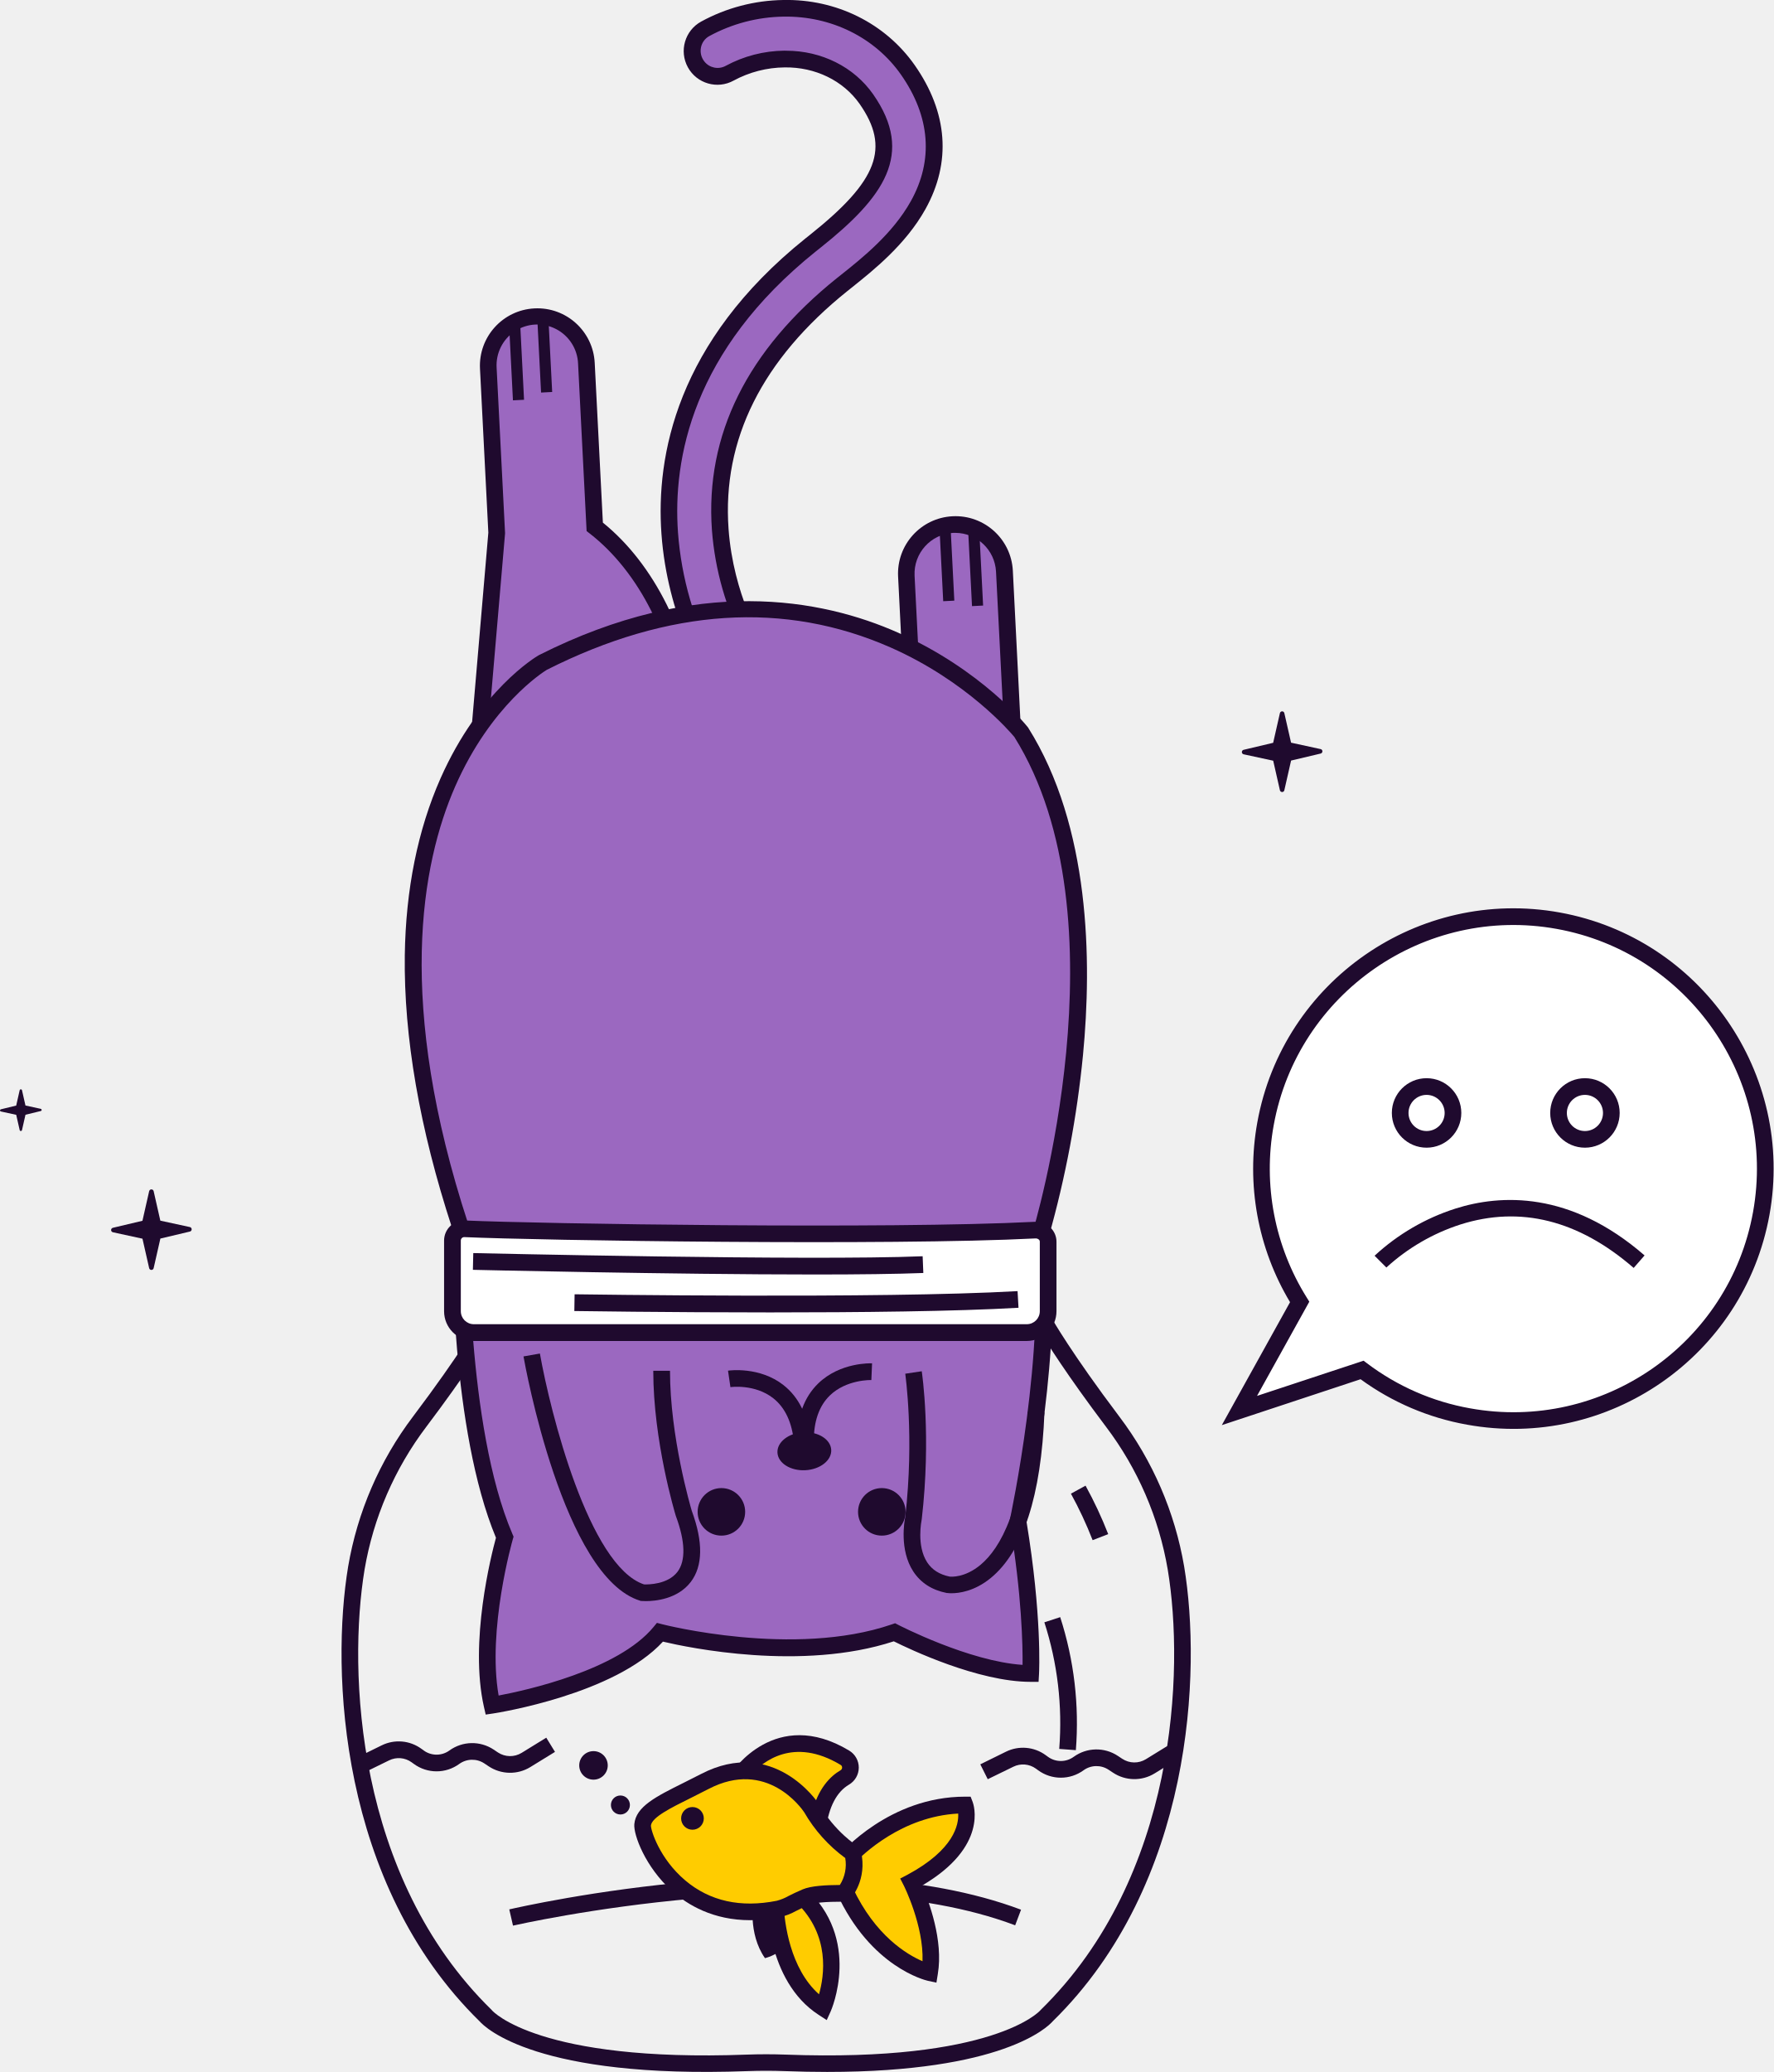
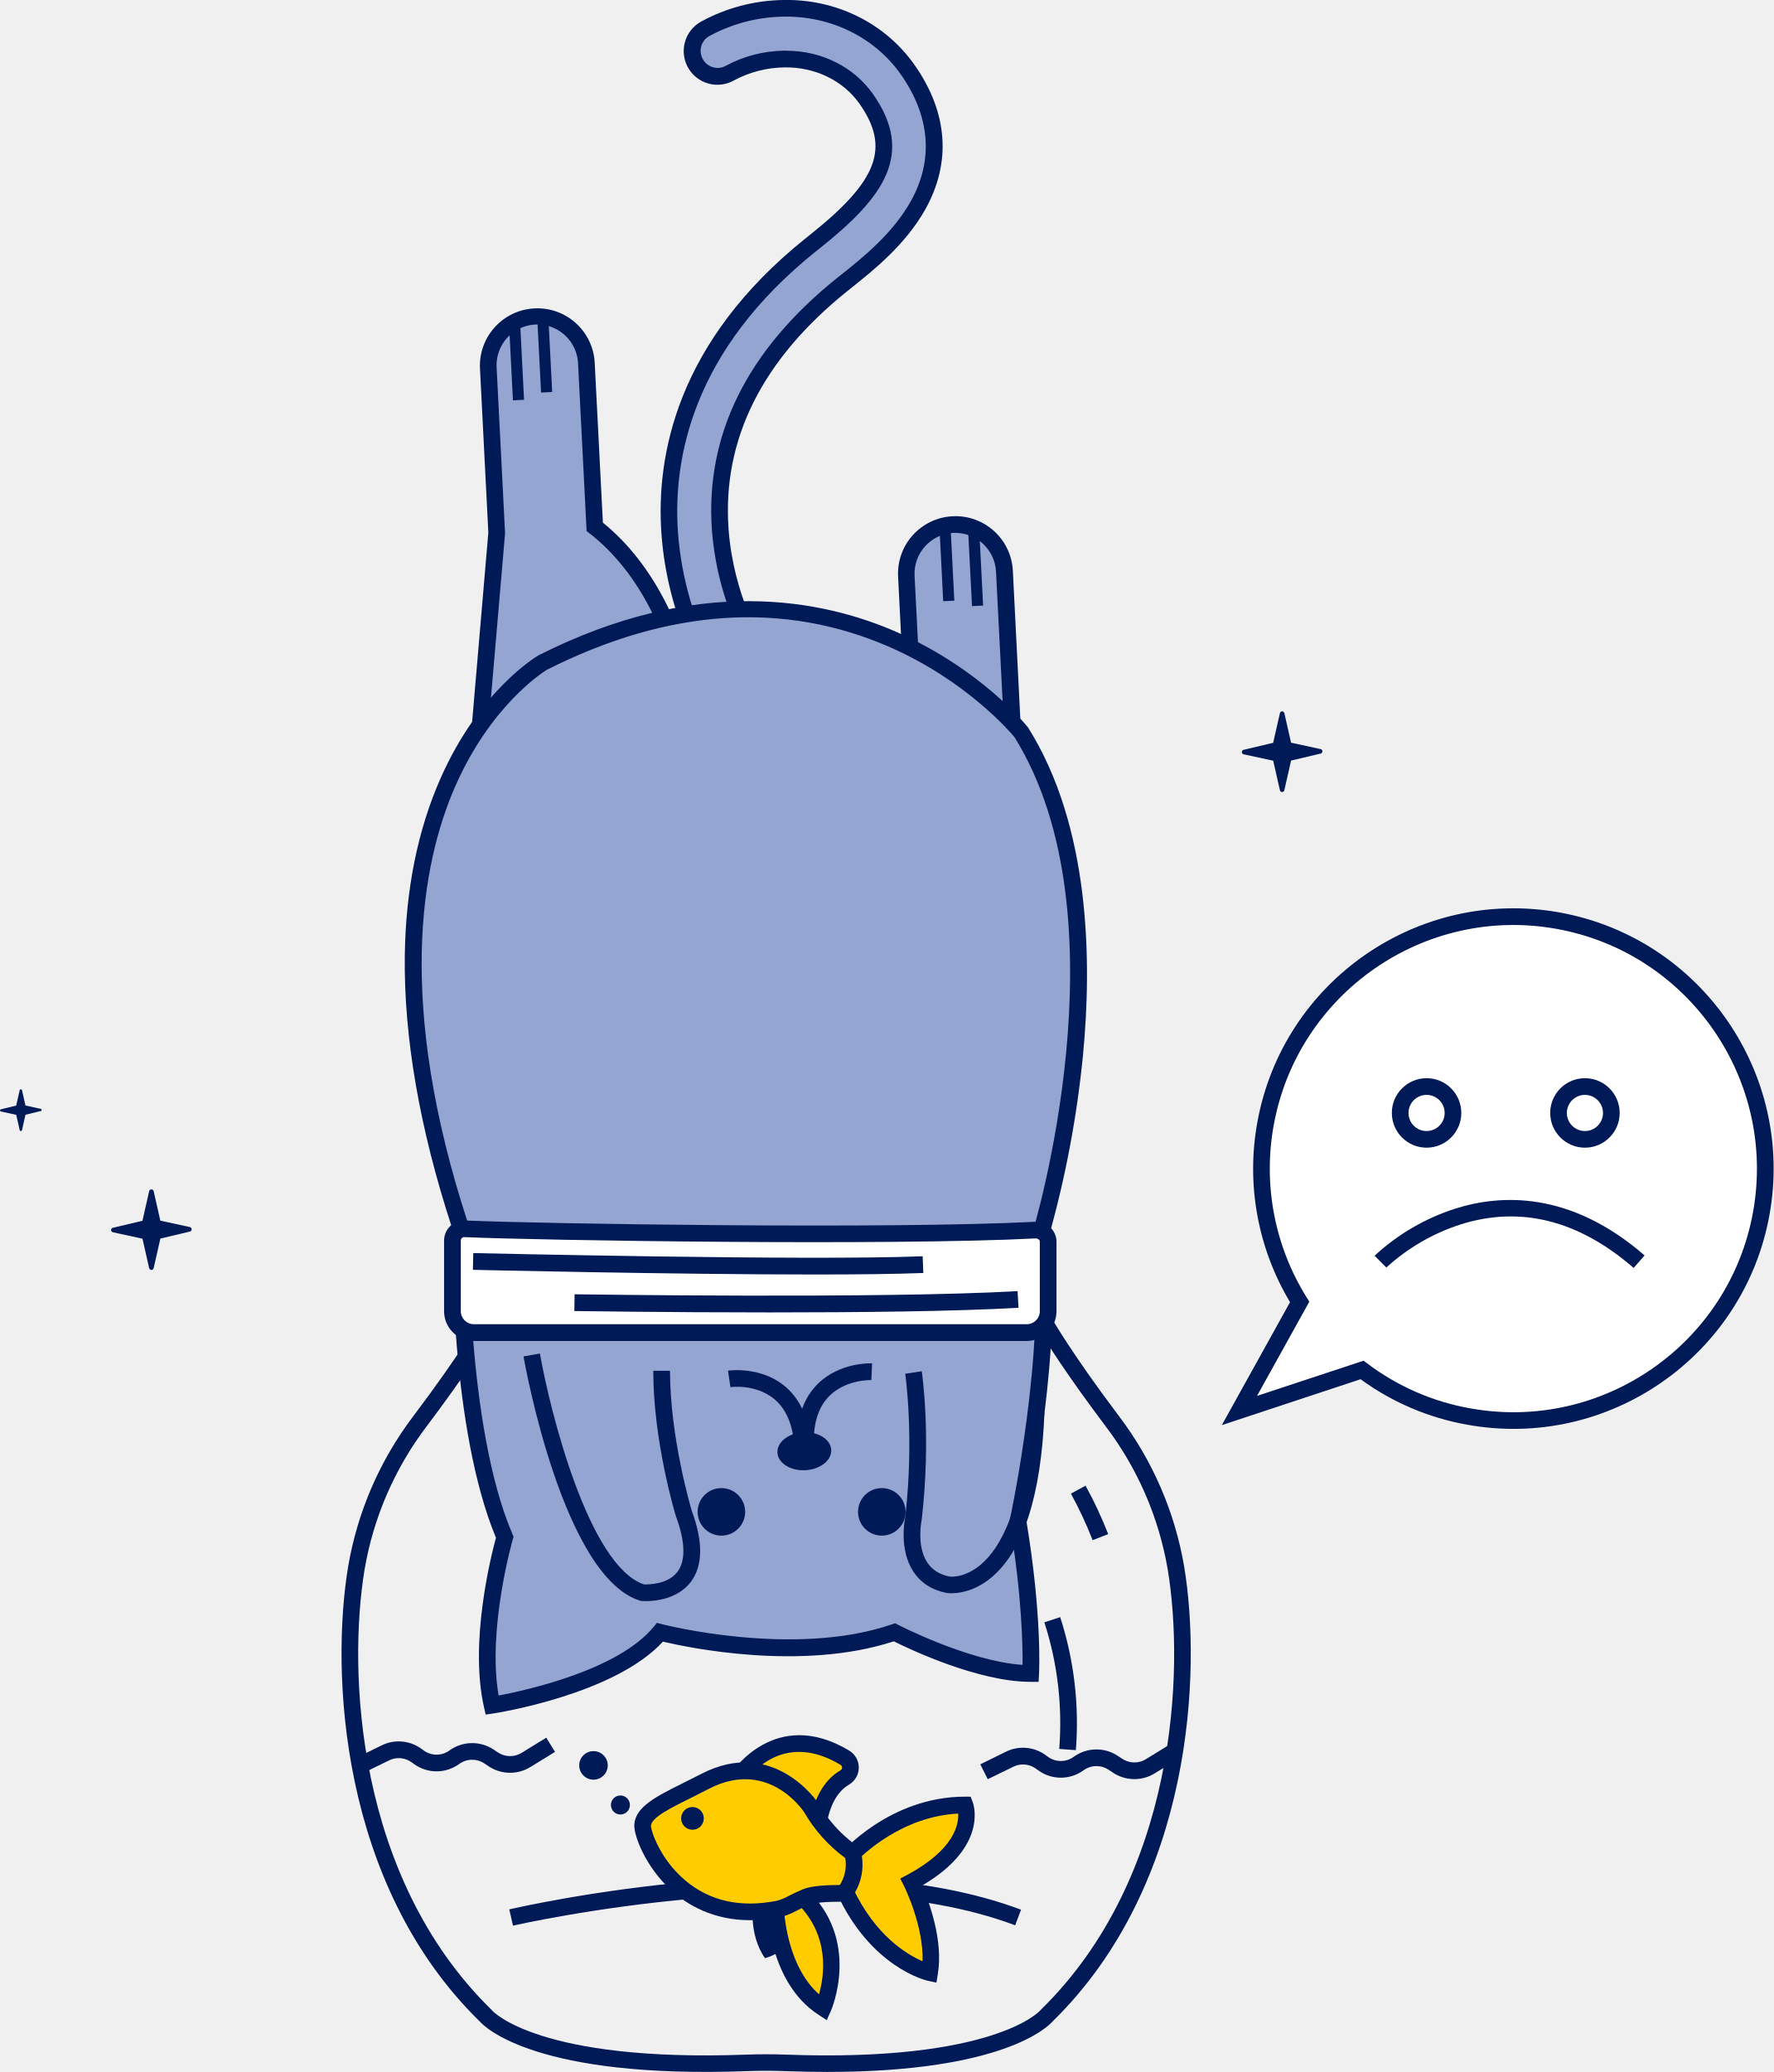
<svg xmlns="http://www.w3.org/2000/svg" viewBox="0 0 953.87 1114.04">
  <defs>
    <style>
      .cls-1 {
-         fill: #9b68c0;
+         fill: #94a5d1;
      }

      .cls-2 {
-         fill: #1f0a2e;
+         fill: #001957;
      }

      .cls-3 {
        fill: none;
      }

      .cls-4 {
        fill: #fff;
      }

      .cls-5 {
        fill: #fc0;
      }
    </style>
  </defs>
  <g id="Layer_2" data-name="Layer 2">
    <g id="Illustration">
      <g id="Cat">
        <g>
          <path class="cls-1" d="M383.51,362.69c-.82-1.29-20.17-32.09-23.35-76-2.94-40.63,7.81-100.5,75.73-155l2.6-2.07c32.91-26.19,47.95-47.08,27.42-76.4-9.69-13.82-26.12-21.78-44-21.5a63.19,63.19,0,0,0-29.54,7.64,13.57,13.57,0,0,1-17-3.42h0a13.59,13.59,0,0,1,3.9-20.45,91.15,91.15,0,0,1,42.12-11c26.92-.51,52,11.83,66.89,33.12,16.78,24,18.69,49.11,5.53,72.73-10.2,18.29-27.12,31.74-38.31,40.65L453,153c-47.12,37.79-69.19,82.12-65.6,131.74,2.69,37.09,19,63,19.15,63.29Z" />
          <path class="cls-2" d="M382.14,368.88l-2.41-3.78c-.85-1.33-20.78-33.06-24-78.07-3-41.7,8-103.1,77.39-158.79l2.61-2.08c36.4-29,43.09-46.7,26.55-70.33C453.46,43.3,438.38,36,422,36.24a58.83,58.83,0,0,0-27.45,7.09A18.1,18.1,0,0,1,377.08,11.6,95,95,0,0,1,421.26,0c28.55-.6,54.91,12.56,70.65,35,17.84,25.47,19.84,52.26,5.77,77.48-10.63,19.06-28,32.85-39.43,42l-2.51,2c-45.89,36.81-67.39,79.85-63.92,127.92,2.58,35.65,18.31,61,18.46,61.21l2.38,3.78ZM422.8,27.27c19.05,0,36.47,8.71,46.78,23.42C492,82.76,475.4,106,441.28,133.17l-2.6,2.07c-66.39,53.25-76.91,111.59-74.05,151.15a175.74,175.74,0,0,0,20.4,70l15.47-9.86a158.77,158.77,0,0,1-17.62-61.47c-3.7-51.19,18.93-96.8,67.26-135.57l2.52-2c10.92-8.69,27.42-21.81,37.19-39.33,12.28-22,10.45-45.51-5.28-68-14-20-37.6-31.64-63.14-31.22a86.14,86.14,0,0,0-40,10.48,8.92,8.92,0,0,0-4.45,6.11,9.19,9.19,0,0,0,1.88,7.59,9.06,9.06,0,0,0,11.38,2.31,67.79,67.79,0,0,1,31.61-8.19Z" />
        </g>
        <g>
          <path class="cls-1" d="M319.85,283.27l-4.48-87.94A26.41,26.41,0,0,0,262.61,198l4.51,88.44-15.25,178s74.34,29.06,105.65-8.52C385.17,422.69,374.32,325.45,319.85,283.27Z" />
          <path class="cls-2" d="M307.77,479.69c-28.59,0-55.65-10.37-57.53-11.1l-3.12-1.22,15.51-181-4.49-88.13a30.89,30.89,0,1,1,61.7-3.15L324.23,281c27.61,22.28,46.78,60.76,51.44,103.44,3.42,31.37-2.08,59.15-14.71,74.31C347.56,474.84,327.31,479.69,307.77,479.69Zm-51.14-18.33c14.11,4.81,72.06,22.13,97.44-8.34,11.11-13.33,15.85-38.6,12.69-67.6-4.49-41.14-23.05-78-49.65-98.61l-1.63-1.26-4.59-90a21.93,21.93,0,1,0-43.8,2.23l4.53,88.75,0,.3Z" />
        </g>
        <g>
          <path class="cls-1" d="M545,401.53l-4.82-94.45a26.41,26.41,0,0,0-27.72-25h0a26.41,26.41,0,0,0-25,27.72l4.81,94.45Z" />
          <path class="cls-2" d="M488,408.92l-5-98.92a30.89,30.89,0,0,1,61.71-3.14l5,98.92ZM513.78,286.5c-.38,0-.76,0-1.13,0a22,22,0,0,0-20.79,23l4.59,90,43.8-2.24-4.59-90A22,22,0,0,0,513.78,286.5Z" />
        </g>
        <rect class="cls-2" x="521.68" y="283.89" width="5.98" height="41.87" transform="translate(-14.85 27.13) rotate(-2.92)" />
        <rect class="cls-2" x="506.22" y="282.24" width="5.98" height="40.89" transform="translate(-14.76 26.33) rotate(-2.92)" />
        <rect class="cls-2" x="274.79" y="173.26" width="5.98" height="41.87" transform="translate(-9.53 14.4) rotate(-2.92)" />
        <rect class="cls-2" x="289.95" y="170.05" width="5.98" height="40.89" transform="translate(-9.33 15.17) rotate(-2.92)" />
        <g>
          <path class="cls-3" d="M632.43,843.09a180,180,0,0,0-34-78.74C572.25,729.73,562,711.48,562,711.48l-133.76-.68v-.17l-16.19.09-16.18-.09v.17l-133.76.68s-10.27,18.25-36.39,52.87a180.06,180.06,0,0,0-34.06,78.74C182,900.91,188,1012.23,261.24,1083.8c0,0,23.77,29.68,140.56,25.32q10.24-.37,20.48,0c116.79,4.36,140.56-25.32,140.56-25.32C636.11,1012.23,642.06,900.91,632.43,843.09Z" />
          <path class="cls-2" d="M444.83,1114q-10.74,0-22.71-.44c-6.69-.25-13.47-.25-20.15,0-113.19,4.21-141.11-23.47-144-26.73-75.64-74-80.06-188.51-70.74-244.52a185.22,185.22,0,0,1,34.9-80.7c25.58-33.9,36-52.18,36.06-52.36l1.28-2.27,131.9-.68v-.21l20.7.1,20.64-.1v.21l131.91.68,1.28,2.27c.1.18,10.47,18.46,36.05,52.36a185.17,185.17,0,0,1,34.9,80.7h0c9.33,56,4.9,170.5-70.74,244.52C563.43,1089.9,539.12,1114,444.83,1114ZM264.67,716c-3.53,5.9-14.28,23.13-35.38,51.1a176.21,176.21,0,0,0-33.22,76.77c-9,54.33-4.83,165.34,68.31,236.77l.36.41c.2.22,25,27.84,136.9,23.64,6.9-.25,13.9-.25,20.81,0,111.85,4.18,136.7-23.42,136.94-23.7l.32-.35c73.13-71.43,77.34-182.44,68.3-236.77a176.19,176.19,0,0,0-33.21-76.77c-21.11-28-31.86-45.2-35.39-51.1l-135.66-.69v-.12l-11.68.06-11.73-.06v.12Z" />
        </g>
        <path class="cls-2" d="M275.89,1035.34l-2-8.73c6.94-1.61,171.21-39,275.23.17l-3.16,8.39C444.47,996.92,277.56,1035,275.89,1035.34Z" />
        <path class="cls-2" d="M587.62,828.09a212.21,212.21,0,0,0-11.67-25l7.86-4.31A220.63,220.63,0,0,1,596,824.84Z" />
        <path class="cls-2" d="M578.6,941l-8.94-.67a176.25,176.25,0,0,0-8-68.07l8.52-2.78A185,185,0,0,1,578.6,941Z" />
        <g>
          <path class="cls-1" d="M291.91,356.21s-121,69.86-44.3,303.3c0,0-1.7,107.35,23.86,167,0,0-15.34,52.82-6.82,90.31,0,0,66.46-10.22,90.31-39.19,0,0,71.57,18.74,126.09,0,0,0,42.6,22.15,73.27,22.15,0,0,1.71-30.67-6.81-81.79,0,0,20.44-93.72,11.92-153.35,0,0,52.83-170.4-10.22-270.93C549.21,393.7,453.79,274.42,291.91,356.21Z" />
          <path class="cls-2" d="M261.21,921.87l-.93-4.07c-7.95-35,3.92-81.76,6.45-91C242.56,768.74,243,670.62,243.12,660.2c-17.49-53.45-26-102.77-25.42-146.62.51-35.45,7-67.44,19.21-95.07,21-47.44,51.48-65.44,52.76-66.18l.22-.12c85.19-43,152.08-30.29,193.2-12,44.57,19.81,68.62,49.46,69.62,50.71l.3.42c33.24,53,34.34,125,29.42,176A559.6,559.6,0,0,1,564,665c7.86,57.41-9.8,143.06-11.94,153.11,8.34,50.51,6.8,80.66,6.73,81.93l-.24,4.23h-4.24c-28.24,0-65.17-17.57-73.62-21.79-49.48,16.2-110.46,3.41-124.16.17-26,28.28-88.49,38.19-91.21,38.61Zm32.86-561.73c-1.8,1.1-30,18.82-49.24,62.64-18.33,41.79-32,116.54,7,235.33l.24.72,0,.76c0,1.06-1.39,107.09,23.5,165.15l.63,1.47-.45,1.54c-.14.5-13.8,48.29-7.59,83.88,14.77-2.79,64.2-13.64,83.32-36.86l1.82-2.21,2.77.72c.71.19,70.93,18.17,123.51.1l1.81-.62,1.71.88c.4.21,38,19.6,66.84,21.5.11-10.14-.36-37.35-6.87-76.42l-.15-.85.19-.84c.2-.93,20.17-93.63,11.87-151.77l-.15-1,.3-1c.52-1.68,51.4-169.34-9.59-267-2.06-2.49-25.53-30-66.49-48.1C422,323,359.74,327,294.07,360.14Z" />
        </g>
        <path class="cls-2" d="M347.33,860.86c-1.22,0-2-.06-2.13-.07l-.47,0-.45-.14C302.94,848,282.39,734.14,281.54,729.3l8.82-1.55c5.53,31.3,26.33,114.25,56,124.13,2.25.07,12.76.08,18-6.78,4.49-5.93,4.21-16.24-.82-29.82l-.09-.25c-.49-1.63-12.12-40.27-12.12-78h9c0,35.4,11,72.87,11.7,75.26,6.2,16.8,6,29.68-.53,38.27C364.38,859.86,352.24,860.86,347.33,860.86Z" />
        <path class="cls-2" d="M511.72,856.63a17.25,17.25,0,0,1-2.41-.14l-.17,0c-8-1.59-14-5.49-18-11.61-7.53-11.56-4.75-27-4.29-29.28,4.94-43.11,0-76.66,0-77l8.87-1.33c.21,1.42,5.14,35.18,0,79.56l-.08.46c0,.13-2.89,13.69,3,22.73,2.63,4,6.59,6.53,12.09,7.66.72.08,8.19.73,16.68-6.39,10.41-8.75,23.26-30.11,25.3-82.19l9,.35c-1.76,44.8-11.48,74.75-28.89,89C524.05,855.63,515.7,856.63,511.72,856.63Z" />
        <ellipse class="cls-2" cx="432.58" cy="780.28" rx="14.48" ry="10.22" transform="translate(-39.19 23.05) rotate(-2.92)" />
        <path class="cls-2" d="M428.69,775.17c-.1-13.44,3.74-24,11.42-31.41C451.9,732.39,468.29,733,469,733l-.38,9c-.12,0-13.37-.4-22.33,8.3-5.8,5.63-8.71,14-8.62,24.83Z" />
        <path class="cls-2" d="M427,775.64c-1-10.83-4.78-18.87-11.17-23.88-9.88-7.75-22.85-6-23-5.93l-1.3-8.87c.68-.1,16.94-2.35,29.82,7.75,8.39,6.59,13.29,16.71,14.56,30.09Z" />
        <g>
          <path class="cls-4" d="M249.94,660.67c38.39,1.73,226.85,4.81,306.63.72,3.8-.2,7.12,2.44,7.12,6.26V705a11.48,11.48,0,0,1-11.48,11.48H254.83A11.48,11.48,0,0,1,243.35,705V667A6.31,6.31,0,0,1,249.94,660.67Z" />
          <path class="cls-2" d="M552.21,721H254.83a16,16,0,0,1-16-16V667a10.8,10.8,0,0,1,11.28-10.79c40,1.8,228.39,4.71,306.19.72A11.64,11.64,0,0,1,564.9,660a10.49,10.49,0,0,1,3.28,7.66V705A16,16,0,0,1,552.21,721ZM249.66,665.15a1.83,1.83,0,0,0-1.83,1.83v38a7,7,0,0,0,7,7H552.21a7,7,0,0,0,7-7V667.65a1.51,1.51,0,0,0-.49-1.16,2.57,2.57,0,0,0-1.92-.63c-78,4-267,1.09-307.06-.71h-.08Z" />
        </g>
        <path class="cls-2" d="M438.51,685.25c-76.94,0-182.81-2.48-184.19-2.51l.21-9c1.8,0,180.34,4.22,241.67,1.7l.37,9C482.29,685,461.71,685.25,438.51,685.25Z" />
        <path class="cls-2" d="M414.19,705.64c-55.94,0-104.41-.74-105.31-.75l.14-9c1.65,0,165.12,2.5,238.23-1.7l.51,8.95C514.12,705.11,461.48,705.64,414.19,705.64Z" />
        <circle class="cls-2" cx="387.97" cy="812.87" r="12.78" />
        <circle class="cls-2" cx="474.24" cy="812.87" r="12.78" />
        <circle class="cls-2" cx="333.66" cy="970.48" r="5.11" />
        <circle class="cls-2" cx="319.18" cy="949.19" r="7.67" />
        <path class="cls-2" d="M195.53,953.21l-4-8.05,13.73-6.74a20.72,20.72,0,0,1,21.37,1.84l1.22.89a11.76,11.76,0,0,0,13.88,0,20.86,20.86,0,0,1,23.73-.48l2.33,1.56a11.86,11.86,0,0,0,12.73.23l13.26-8.17,4.7,7.64-13.27,8.16a20.8,20.8,0,0,1-22.39-.4l-2.34-1.56a11.83,11.83,0,0,0-13.48.27,20.69,20.69,0,0,1-24.42,0l-1.23-.89a11.78,11.78,0,0,0-12.14-1Z" />
        <path class="cls-2" d="M531.21,956.62l-4-8L541,941.83a20.7,20.7,0,0,1,21.36,1.84l1.23.89a11.76,11.76,0,0,0,13.88,0,20.82,20.82,0,0,1,23.72-.48l2.34,1.55a11.83,11.83,0,0,0,12.72.24l13.27-8.17,4.7,7.63-13.27,8.17a20.78,20.78,0,0,1-22.39-.41l-2.34-1.55a11.83,11.83,0,0,0-13.48.27,20.68,20.68,0,0,1-24.42,0l-1.23-.89a11.78,11.78,0,0,0-12.14-1Z" />
      </g>
      <g id="Stars">
        <path class="cls-2" d="M102.12,659.75,86.23,656.3l-3.6-15.86a1.24,1.24,0,0,0-2.41,0l-3.61,15.93-15.9,3.77a1.23,1.23,0,0,0,0,2.4L76.62,666l3.6,15.85a1.24,1.24,0,0,0,2.41,0l3.62-15.92,15.89-3.77a1.24,1.24,0,0,0,0-2.41Z" />
        <path class="cls-2" d="M710.22,402.76l-15.88-3.45-3.61-15.85a1.22,1.22,0,0,0-1.2-1,1.24,1.24,0,0,0-1.2,1l-3.62,15.92-15.89,3.77a1.24,1.24,0,0,0,0,2.41L684.73,409l3.6,15.85a1.23,1.23,0,0,0,1.2,1,1.21,1.21,0,0,0,1.2-1l3.62-15.92,15.9-3.77a1.24,1.24,0,0,0,0-2.41Z" />
        <path class="cls-2" d="M21.91,596.18l-8.22-1.79-1.86-8.2a.64.64,0,0,0-1.25,0l-1.87,8.24-8.22,2A.64.64,0,0,0,0,597a.63.63,0,0,0,.5.61l8.22,1.79,1.86,8.2a.64.64,0,0,0,1.25,0l1.87-8.24,8.22-2a.62.62,0,0,0,.49-.62A.63.63,0,0,0,21.91,596.18Z" />
      </g>
      <g id="Fish">
        <path class="cls-2" d="M405.17,1021.89s-3.11,17.57,6.23,30.93c0,0,25.25-5.49,13.72-34.77Z" />
        <g>
          <path class="cls-5" d="M416.89,1021.16s-.73,41.17,25.8,58.38c0,0,16.11-35.51-13-61.49Z" />
          <path class="cls-2" d="M444.62,1086.13l-4.37-2.83c-28.3-18.35-27.88-60.44-27.84-62.22l.06-3.46,18.46-4.49,1.75,1.57c31.2,27.86,14.27,66.3,14.09,66.69Zm-23.15-61.48c.49,9,3.29,33.66,19,47.61,2.85-10,6.08-31.64-12.1-49.29Z" />
        </g>
        <g>
          <path class="cls-5" d="M454.7,1000.34S480,970.48,519,970.48c0,0,8.27,21.49-28.88,41.44,0,0,13.55,26.91,9.89,48.68,0,0-28.4-6.38-45.93-44.68Z" />
          <path class="cls-2" d="M503.61,1066l-4.62-1c-1.25-.28-30.77-7.33-49-47.19l-.45-1,.76-18.19,1-1.18C452.37,996.16,478.41,966,519,966H522l1.11,2.87c.38,1,8.68,23.9-27.25,44.94,3.71,8.52,11.55,29.39,8.5,47.54Zm-45-51c12.11,25.79,29.23,35.91,37.52,39.48.71-19-9.88-40.33-10-40.56l-2-3.9L488,1008c25.25-13.55,27.66-27.09,27.32-32.91-30.34,1.57-51.47,22.09-56.18,27.09Z" />
        </g>
        <g>
          <path class="cls-5" d="M397.31,955.45S418,923.16,454.4,945.08a6.15,6.15,0,0,1-.09,10.59c-5.92,3.46-12.49,10.94-14.55,27.05Z" />
          <path class="cls-2" d="M443.31,990.33l-52.19-33.52,2.41-3.77c.23-.36,23.48-35.7,63.18-11.8a10.64,10.64,0,0,1-.13,18.3c-6.6,3.86-10.88,12.07-12.37,23.75Zm-39.48-36,32.71,21c3.24-13.67,10-20.32,15.51-23.53a1.65,1.65,0,0,0,.84-1.46,1.58,1.58,0,0,0-.8-1.42C426.6,933.59,410.06,947.27,403.83,954.32Z" />
        </g>
        <g>
          <path class="cls-5" d="M345.6,981.17c-.64,7,18.4,56.09,73,45.2,4.09-.81,7.07-3.08,14.82-6.4,4.77-2.05,16.11-2,20.5-2,0,0,7.78-8.32,4.66-21.68,0,0-12.81-7.87-22.32-24.34,0,0-21.31-32.83-57.29-14.1C361.43,967,346.38,972.67,345.6,981.17Z" />
          <path class="cls-2" d="M403.47,1032.42c-19.88,0-33.63-8.13-42.2-15.83-14.2-12.76-20.65-30.11-20.13-35.83.86-9.44,11.64-14.81,26.57-22.24,2.94-1.46,6-3,9.22-4.66,39.14-20.38,62.88,15.26,63.12,15.63l.12.19C449,985,460.84,992.38,461,992.45l1.6,1,.42,1.82c3.61,15.51-5.37,25.35-5.76,25.76l-1.32,1.43h-2.16c-9.73,0-16,.55-18.52,1.65-3,1.26-5.16,2.35-7.1,3.32a34.13,34.13,0,0,1-8.62,3.36A82.1,82.1,0,0,1,403.47,1032.42Zm-53.4-50.87c-.05,2.44,4.56,17.74,18.49,29.51,13.18,11.12,29.73,14.79,49.19,10.92a26.68,26.68,0,0,0,6.39-2.61c1.94-1,4.36-2.16,7.54-3.52,4.49-1.92,12.45-2.32,20-2.37A20.57,20.57,0,0,0,454.58,999a80.26,80.26,0,0,1-22.11-24.66c-1.34-2-20.08-28.79-51.4-12.48-3.23,1.68-6.37,3.25-9.36,4.74C360.81,972,350.51,977.1,350.07,981.55Z" />
        </g>
        <circle class="cls-2" cx="372.41" cy="977.68" r="6.1" />
      </g>
      <g id="Sad_icon" data-name="Sad icon">
        <g>
          <path class="cls-4" d="M838,495A135.46,135.46,0,0,0,699,700l-32.39,58.37,65.95-21.77A135.46,135.46,0,1,0,838,495Z" />
          <path class="cls-2" d="M657.1,766.24l36.69-66.11a139.57,139.57,0,0,1-17.59-96.71c13.73-75.93,86.68-126.54,162.61-112.81s126.54,86.68,112.81,162.62S864.94,779.77,789,766a138.37,138.37,0,0,1-57.28-24.44Zm180.12-266.8C766.15,486.58,697.87,534,685,605a130.67,130.67,0,0,0,17.76,92.63l1.39,2.24-28.11,50.65,57.3-18.92,1.87,1.41a129.53,129.53,0,0,0,55.37,24.19C861.67,770.07,930,722.71,942.8,651.63S908.29,512.29,837.22,499.44Z" />
        </g>
        <path class="cls-2" d="M878.59,681.72c-29.63-25.71-61-33.57-93.19-23.35a108.19,108.19,0,0,0-39.8,23.13l-6.34-6.34a116,116,0,0,1,43.43-25.33C807,642.11,844.42,640.2,884.46,675Z" />
        <path class="cls-2" d="M767.23,617.07A18.68,18.68,0,1,1,785.9,598.4,18.7,18.7,0,0,1,767.23,617.07Zm0-28.39a9.72,9.72,0,1,0,9.71,9.72A9.73,9.73,0,0,0,767.23,588.68Z" />
        <path class="cls-2" d="M852.39,617.07a18.68,18.68,0,1,1,18.68-18.67A18.7,18.7,0,0,1,852.39,617.07Zm0-28.39a9.72,9.72,0,1,0,9.71,9.72A9.73,9.73,0,0,0,852.39,588.68Z" />
      </g>
    </g>
  </g>
</svg>
